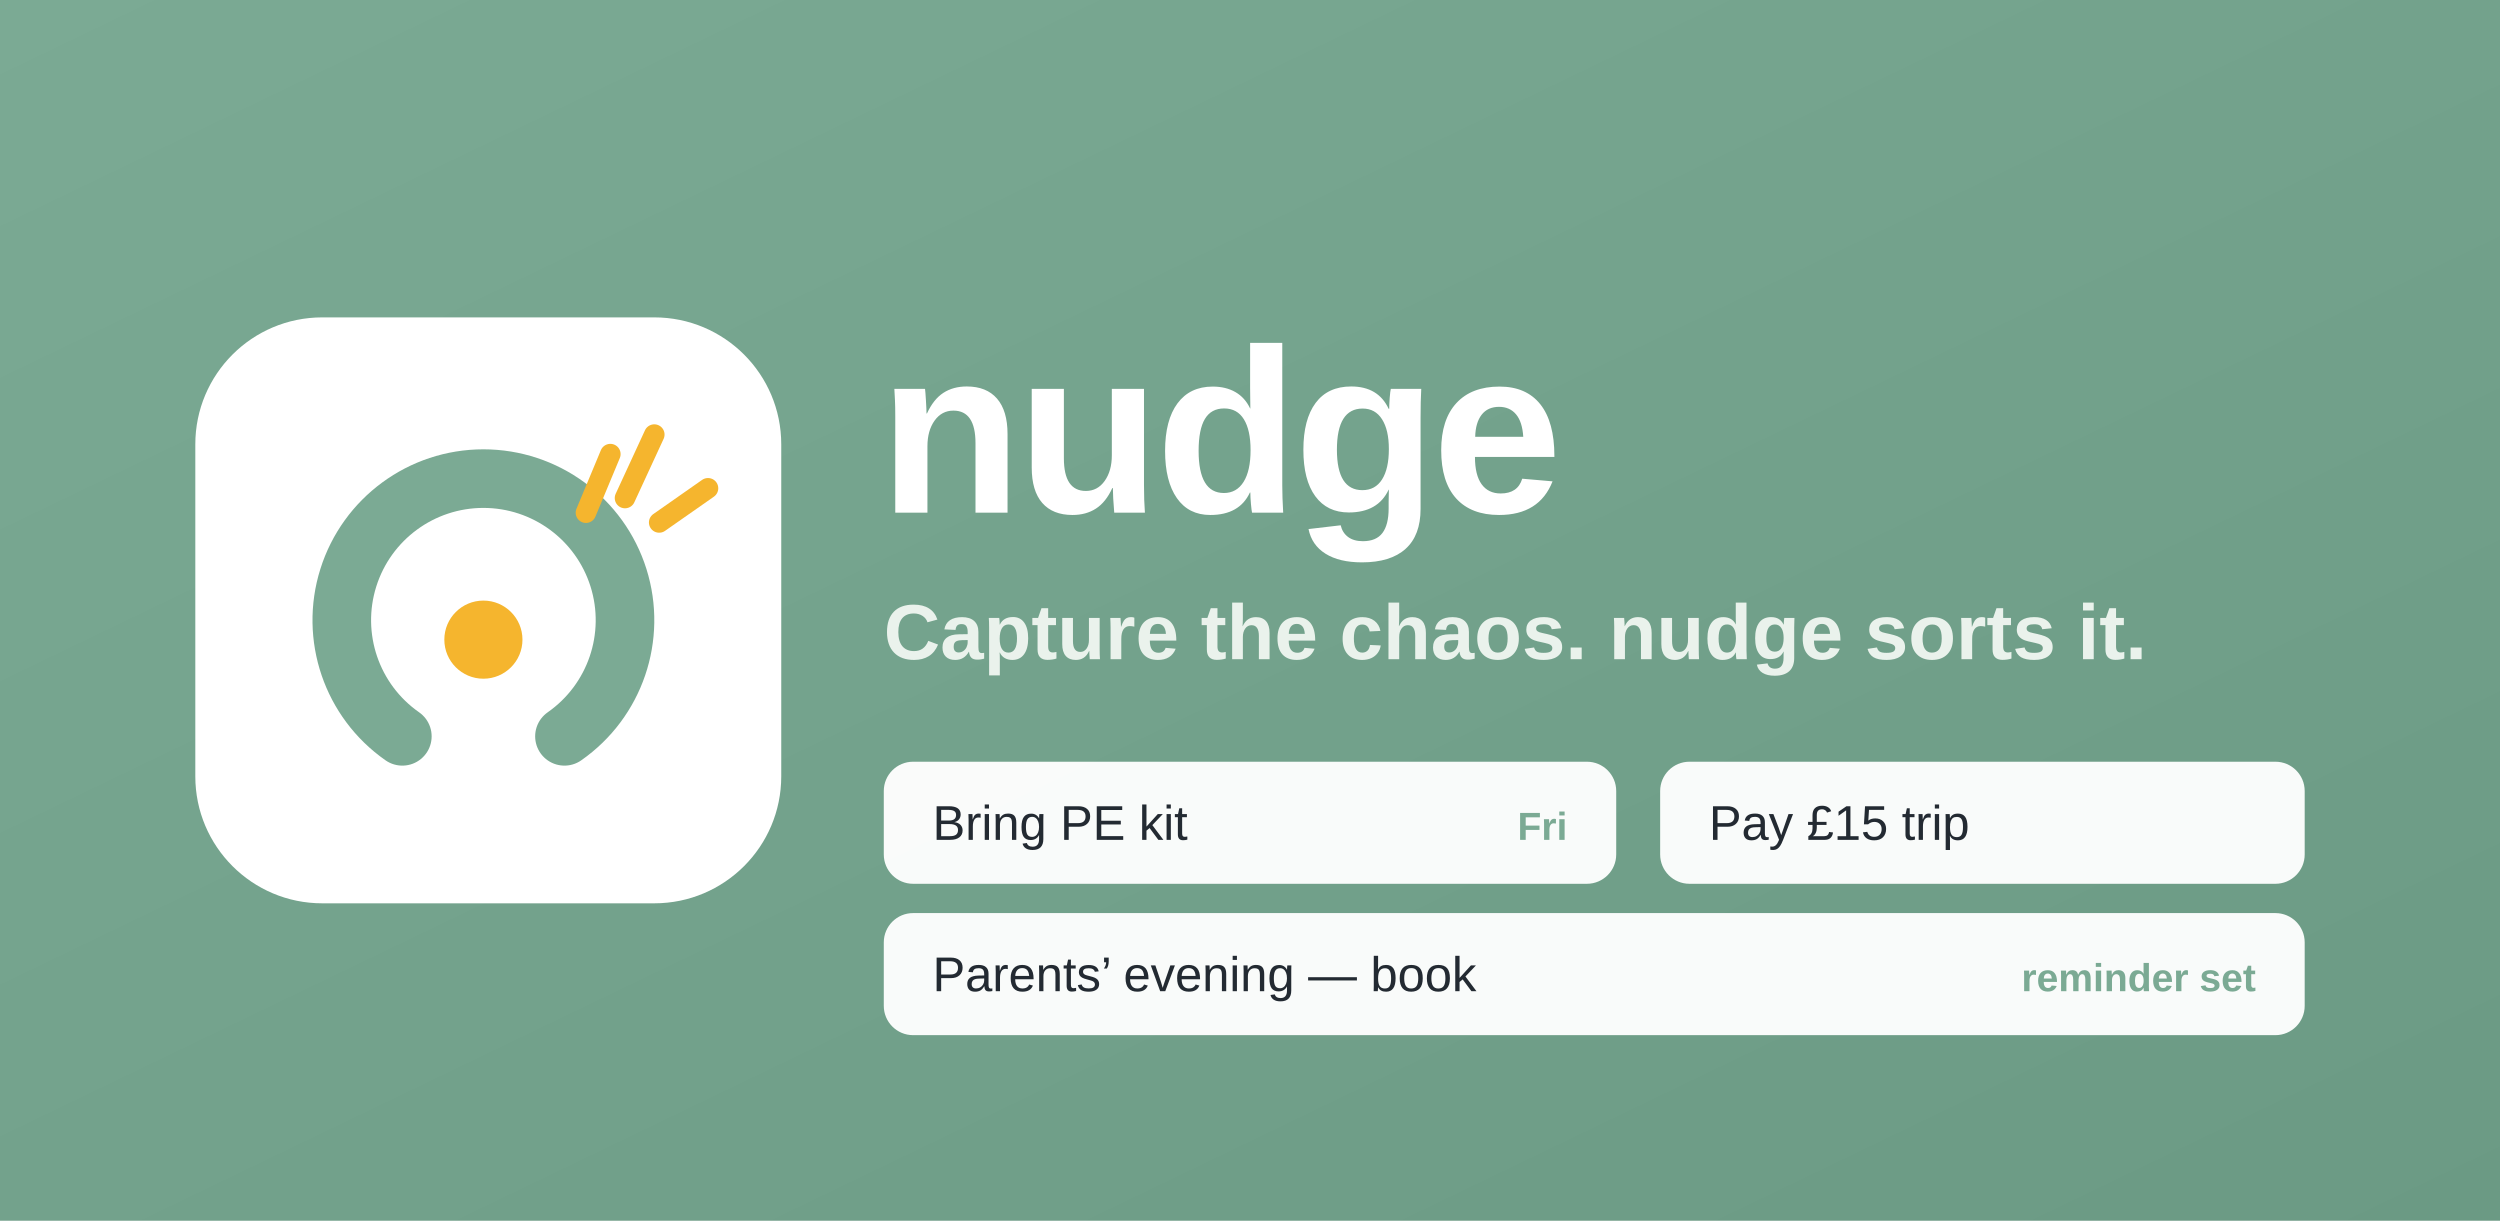
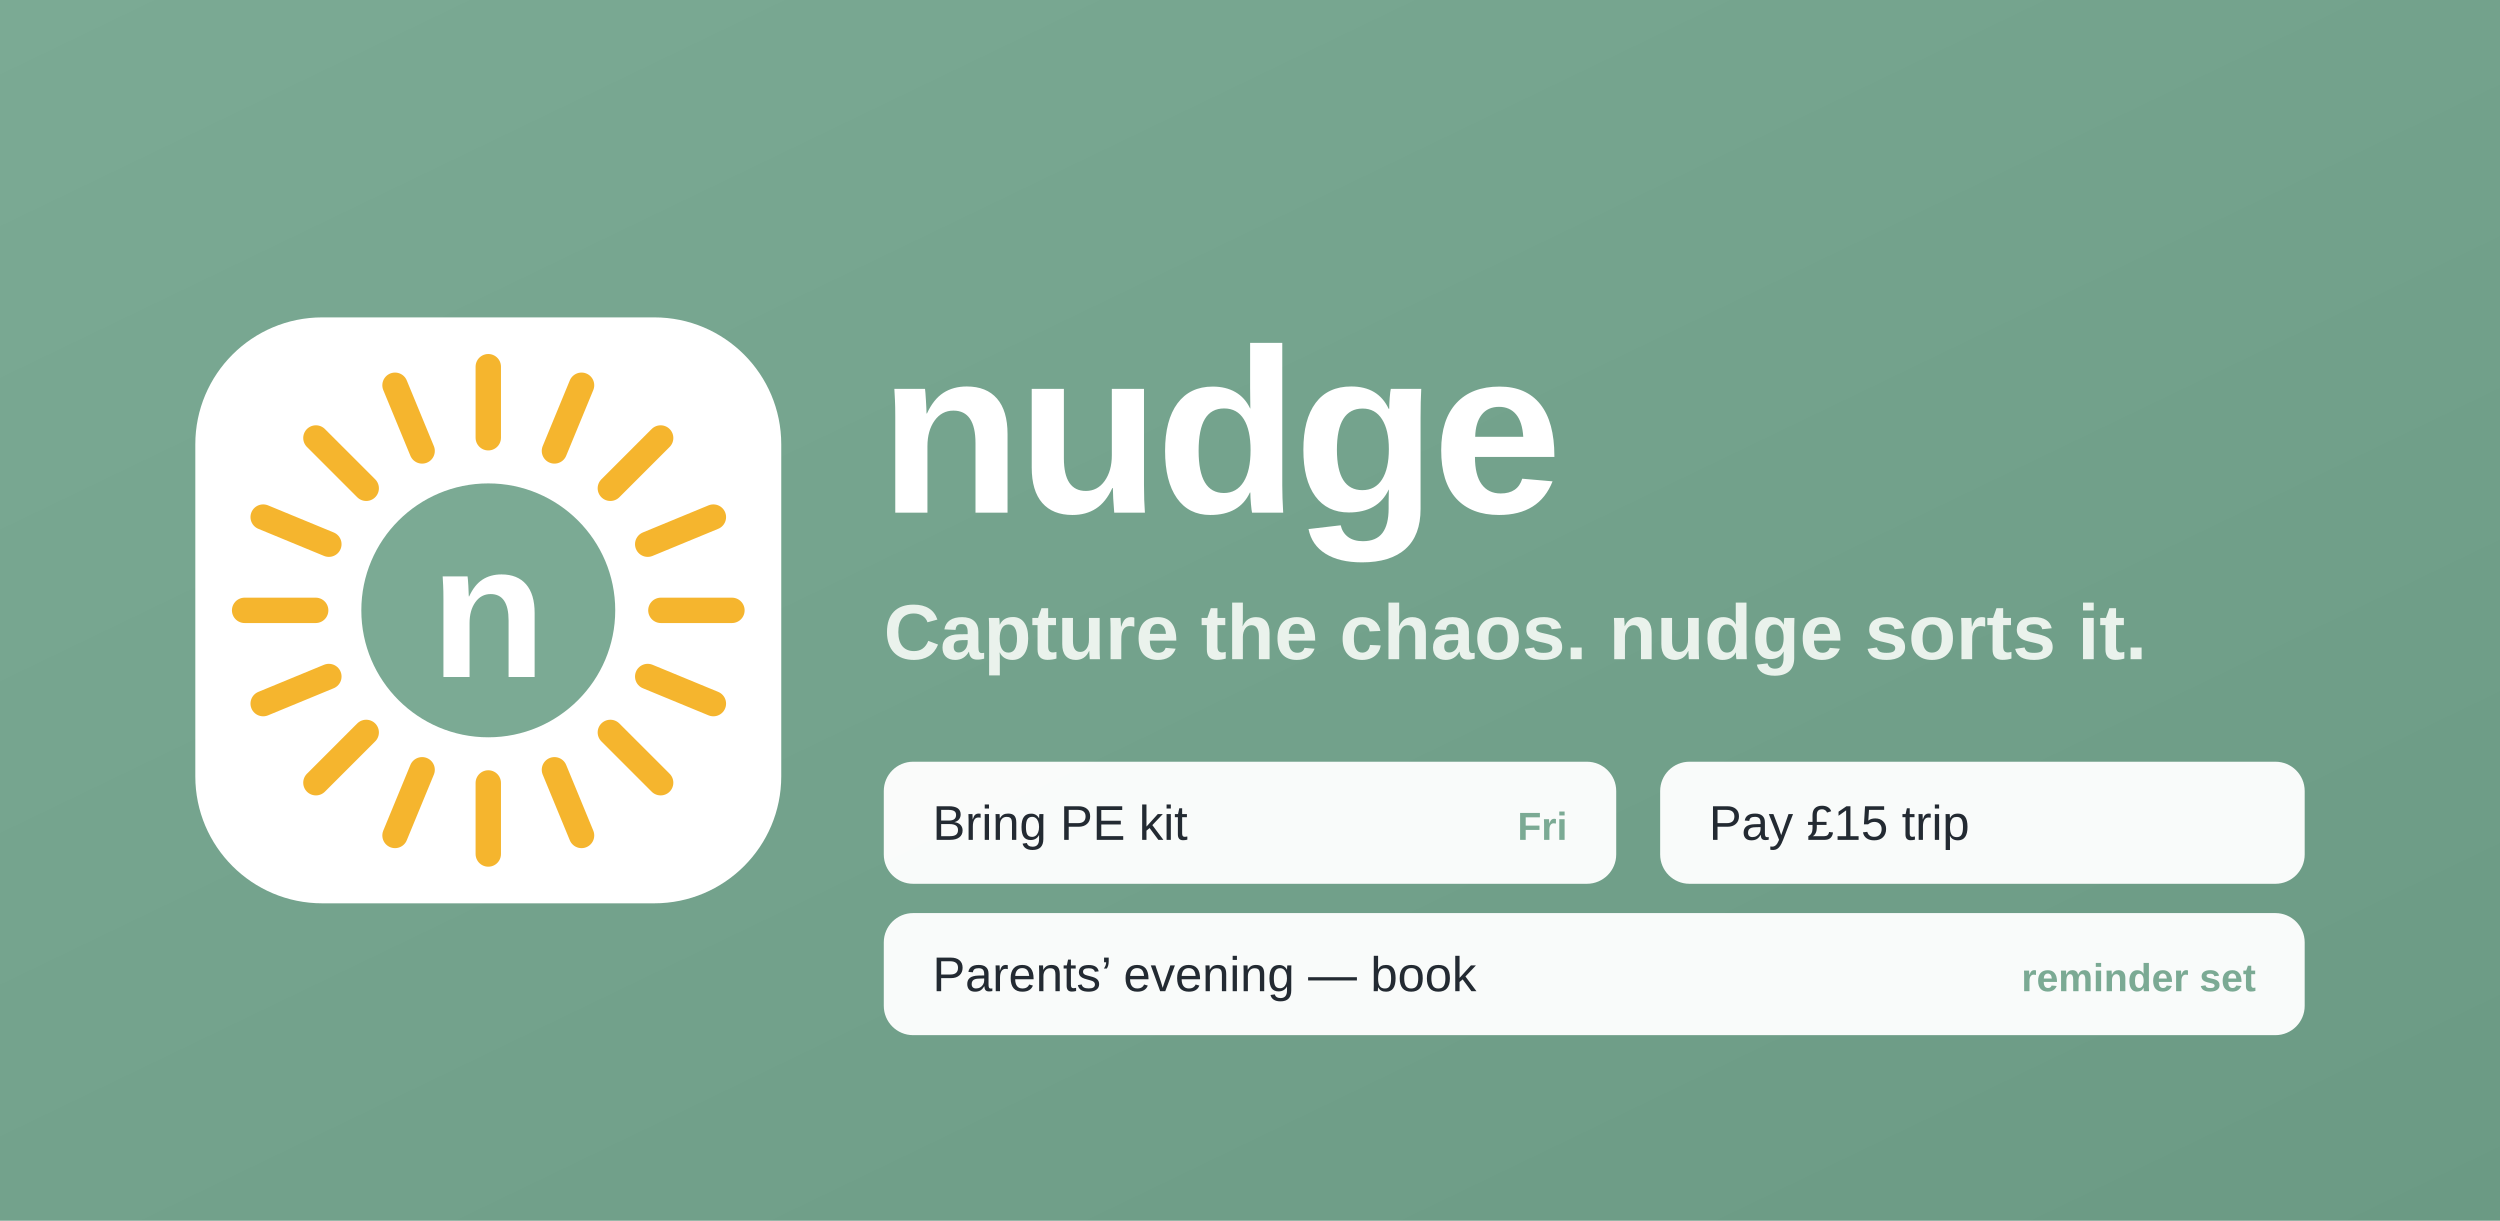
<svg xmlns="http://www.w3.org/2000/svg" width="1024" height="500" viewBox="0 0 1024 500" font-family="Manrope, Arial, sans-serif">
  <defs>
    <linearGradient id="bg" x1="0" y1="0" x2="1" y2="1">
      <stop offset="0" stop-color="#7BAA94" />
      <stop offset="1" stop-color="#6B9A84" />
    </linearGradient>
  </defs>
  <rect width="1024" height="500" fill="url(#bg)" />
  <g transform="translate(80 130)">
    <rect width="240" height="240" rx="52" fill="#FFFFFF" />
-     <g transform="translate(20 20) scale(2.0)">
-       <path d="M32.4 75.8 A29 29 0 1 1 65.6 75.8" stroke="#7BAA94" stroke-width="12" stroke-linecap="round" fill="none" />
-       <circle cx="49" cy="56" r="8" fill="#F5B52E" />
-       <g stroke="#F5B52E" stroke-width="4.2" stroke-linecap="round">
-         <path d="M70 30 L75 18" />
-         <path d="M78 27 L84 14" />
-         <path d="M85 32 L95 25" />
-       </g>
+     <g stroke="#F5B52E" stroke-width="10.4" stroke-linecap="round">
+       <line x1="190.7" y1="120.0" x2="219.8" y2="120.0" />
+       <line x1="185.3" y1="147.1" x2="212.2" y2="158.2" />
+       <line x1="170.0" y1="170.0" x2="190.6" y2="190.6" />
+       <line x1="147.1" y1="185.3" x2="158.2" y2="212.2" />
+       <line x1="120.0" y1="190.7" x2="120.0" y2="219.8" />
+       <line x1="92.9" y1="185.3" x2="81.8" y2="212.2" />
+       <line x1="70.0" y1="170.0" x2="49.4" y2="190.6" />
+       <line x1="54.7" y1="147.1" x2="27.8" y2="158.2" />
+       <line x1="49.3" y1="120.0" x2="20.2" y2="120.0" />
+       <line x1="54.7" y1="92.9" x2="27.8" y2="81.8" />
+       <line x1="70.0" y1="70.0" x2="49.4" y2="49.4" />
+       <line x1="92.9" y1="54.7" x2="81.8" y2="27.8" />
+       <line x1="120.0" y1="49.3" x2="120.0" y2="20.2" />
+       <line x1="147.1" y1="54.7" x2="158.2" y2="27.8" />
+       <line x1="170.0" y1="70.0" x2="190.6" y2="49.4" />
+       <line x1="185.3" y1="92.9" x2="212.2" y2="81.8" />
    </g>
+     <circle cx="120" cy="120" r="52" fill="#7BAA94" />
+     <text x="120" y="147.3" font-family="Manrope, Arial, sans-serif" font-size="78" font-weight="800" fill="#FFFFFF" text-anchor="middle">n</text>
  </g>
  <text x="360" y="210" font-size="96" font-weight="800" fill="#FFFFFF" letter-spacing="-2">nudge</text>
  <text x="362" y="270" font-size="32" font-weight="600" fill="#EAF2EC">Capture the chaos. nudge sorts it.</text>
  <g transform="translate(362 312)">
    <rect width="300" height="50" rx="12" fill="#FFFFFF" opacity="0.96" />
    <text x="20" y="32" font-size="20" fill="#232A32">Bring PE kit</text>
    <text x="280" y="32" font-size="16" font-weight="700" fill="#7BAA94" text-anchor="end">Fri</text>
  </g>
  <g transform="translate(680 312)">
    <rect width="264" height="50" rx="12" fill="#FFFFFF" opacity="0.96" />
    <text x="20" y="32" font-size="20" fill="#232A32">Pay £15 trip</text>
  </g>
  <g transform="translate(362 374)">
    <rect width="582" height="50" rx="12" fill="#FFFFFF" opacity="0.96" />
    <text x="20" y="32" font-size="20" fill="#232A32">Parents’ evening — book</text>
    <text x="562" y="32" font-size="16" font-weight="700" fill="#7BAA94" text-anchor="end">reminder set</text>
  </g>
</svg>
